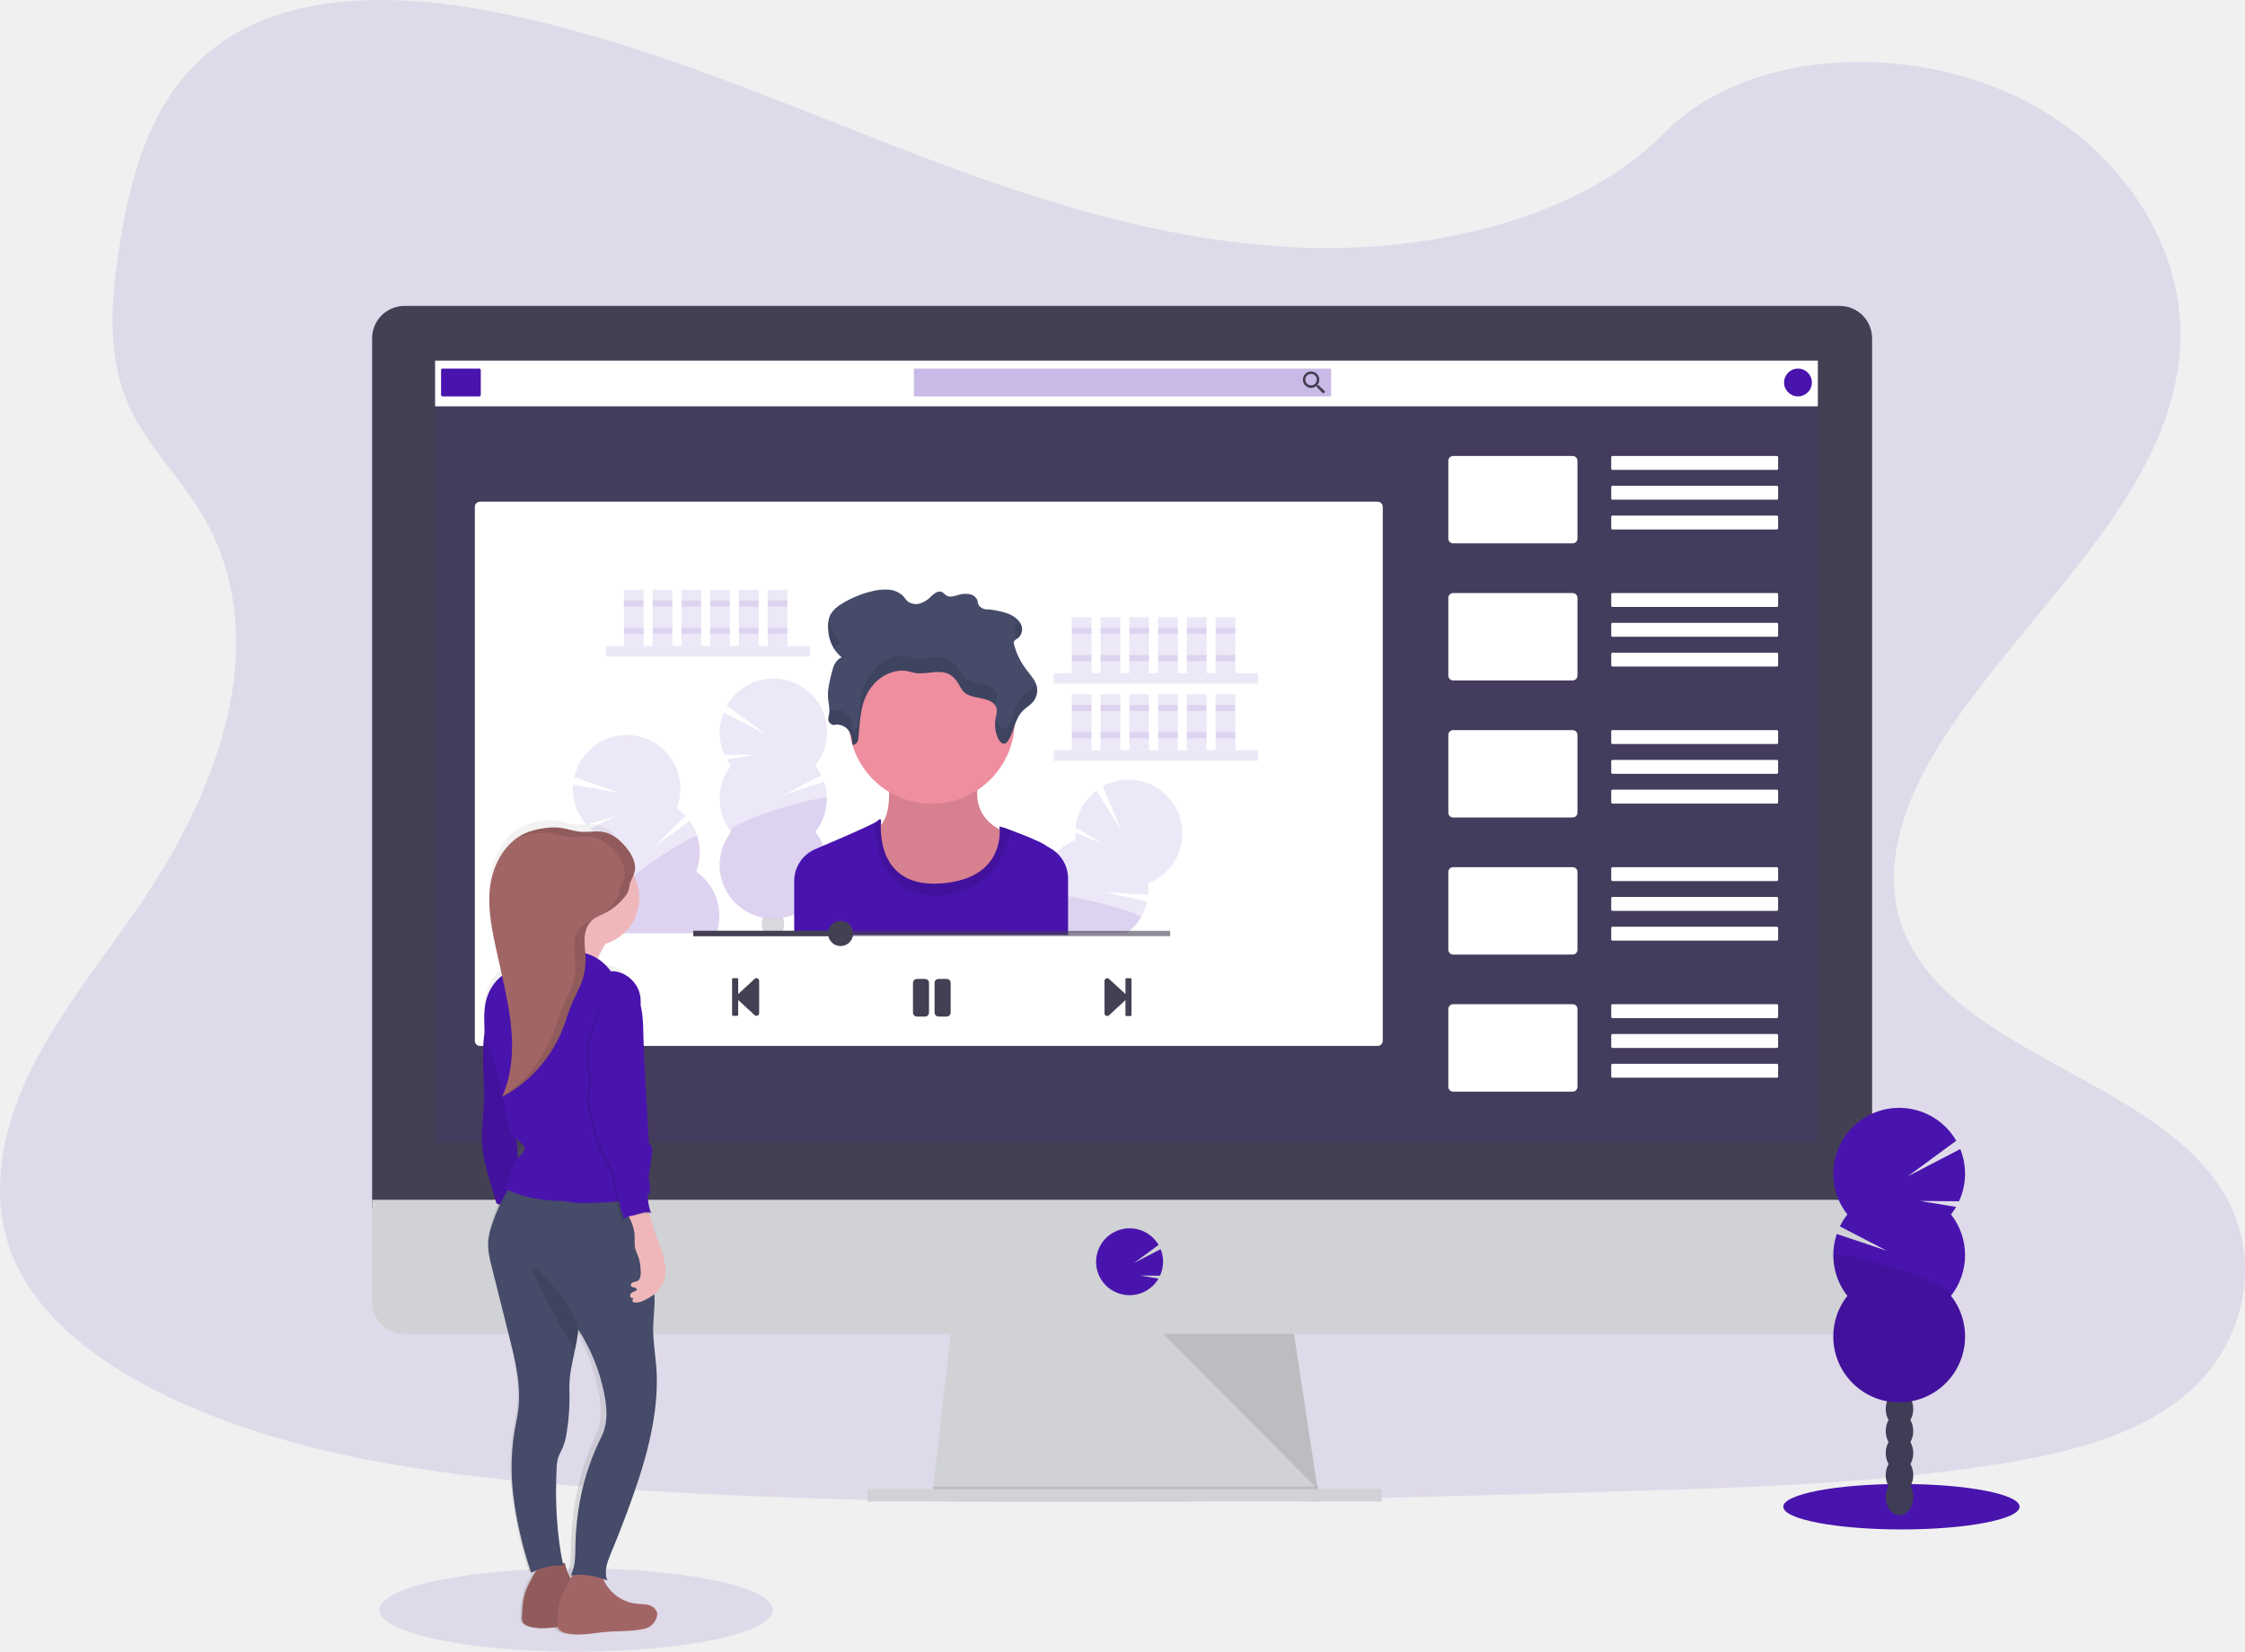
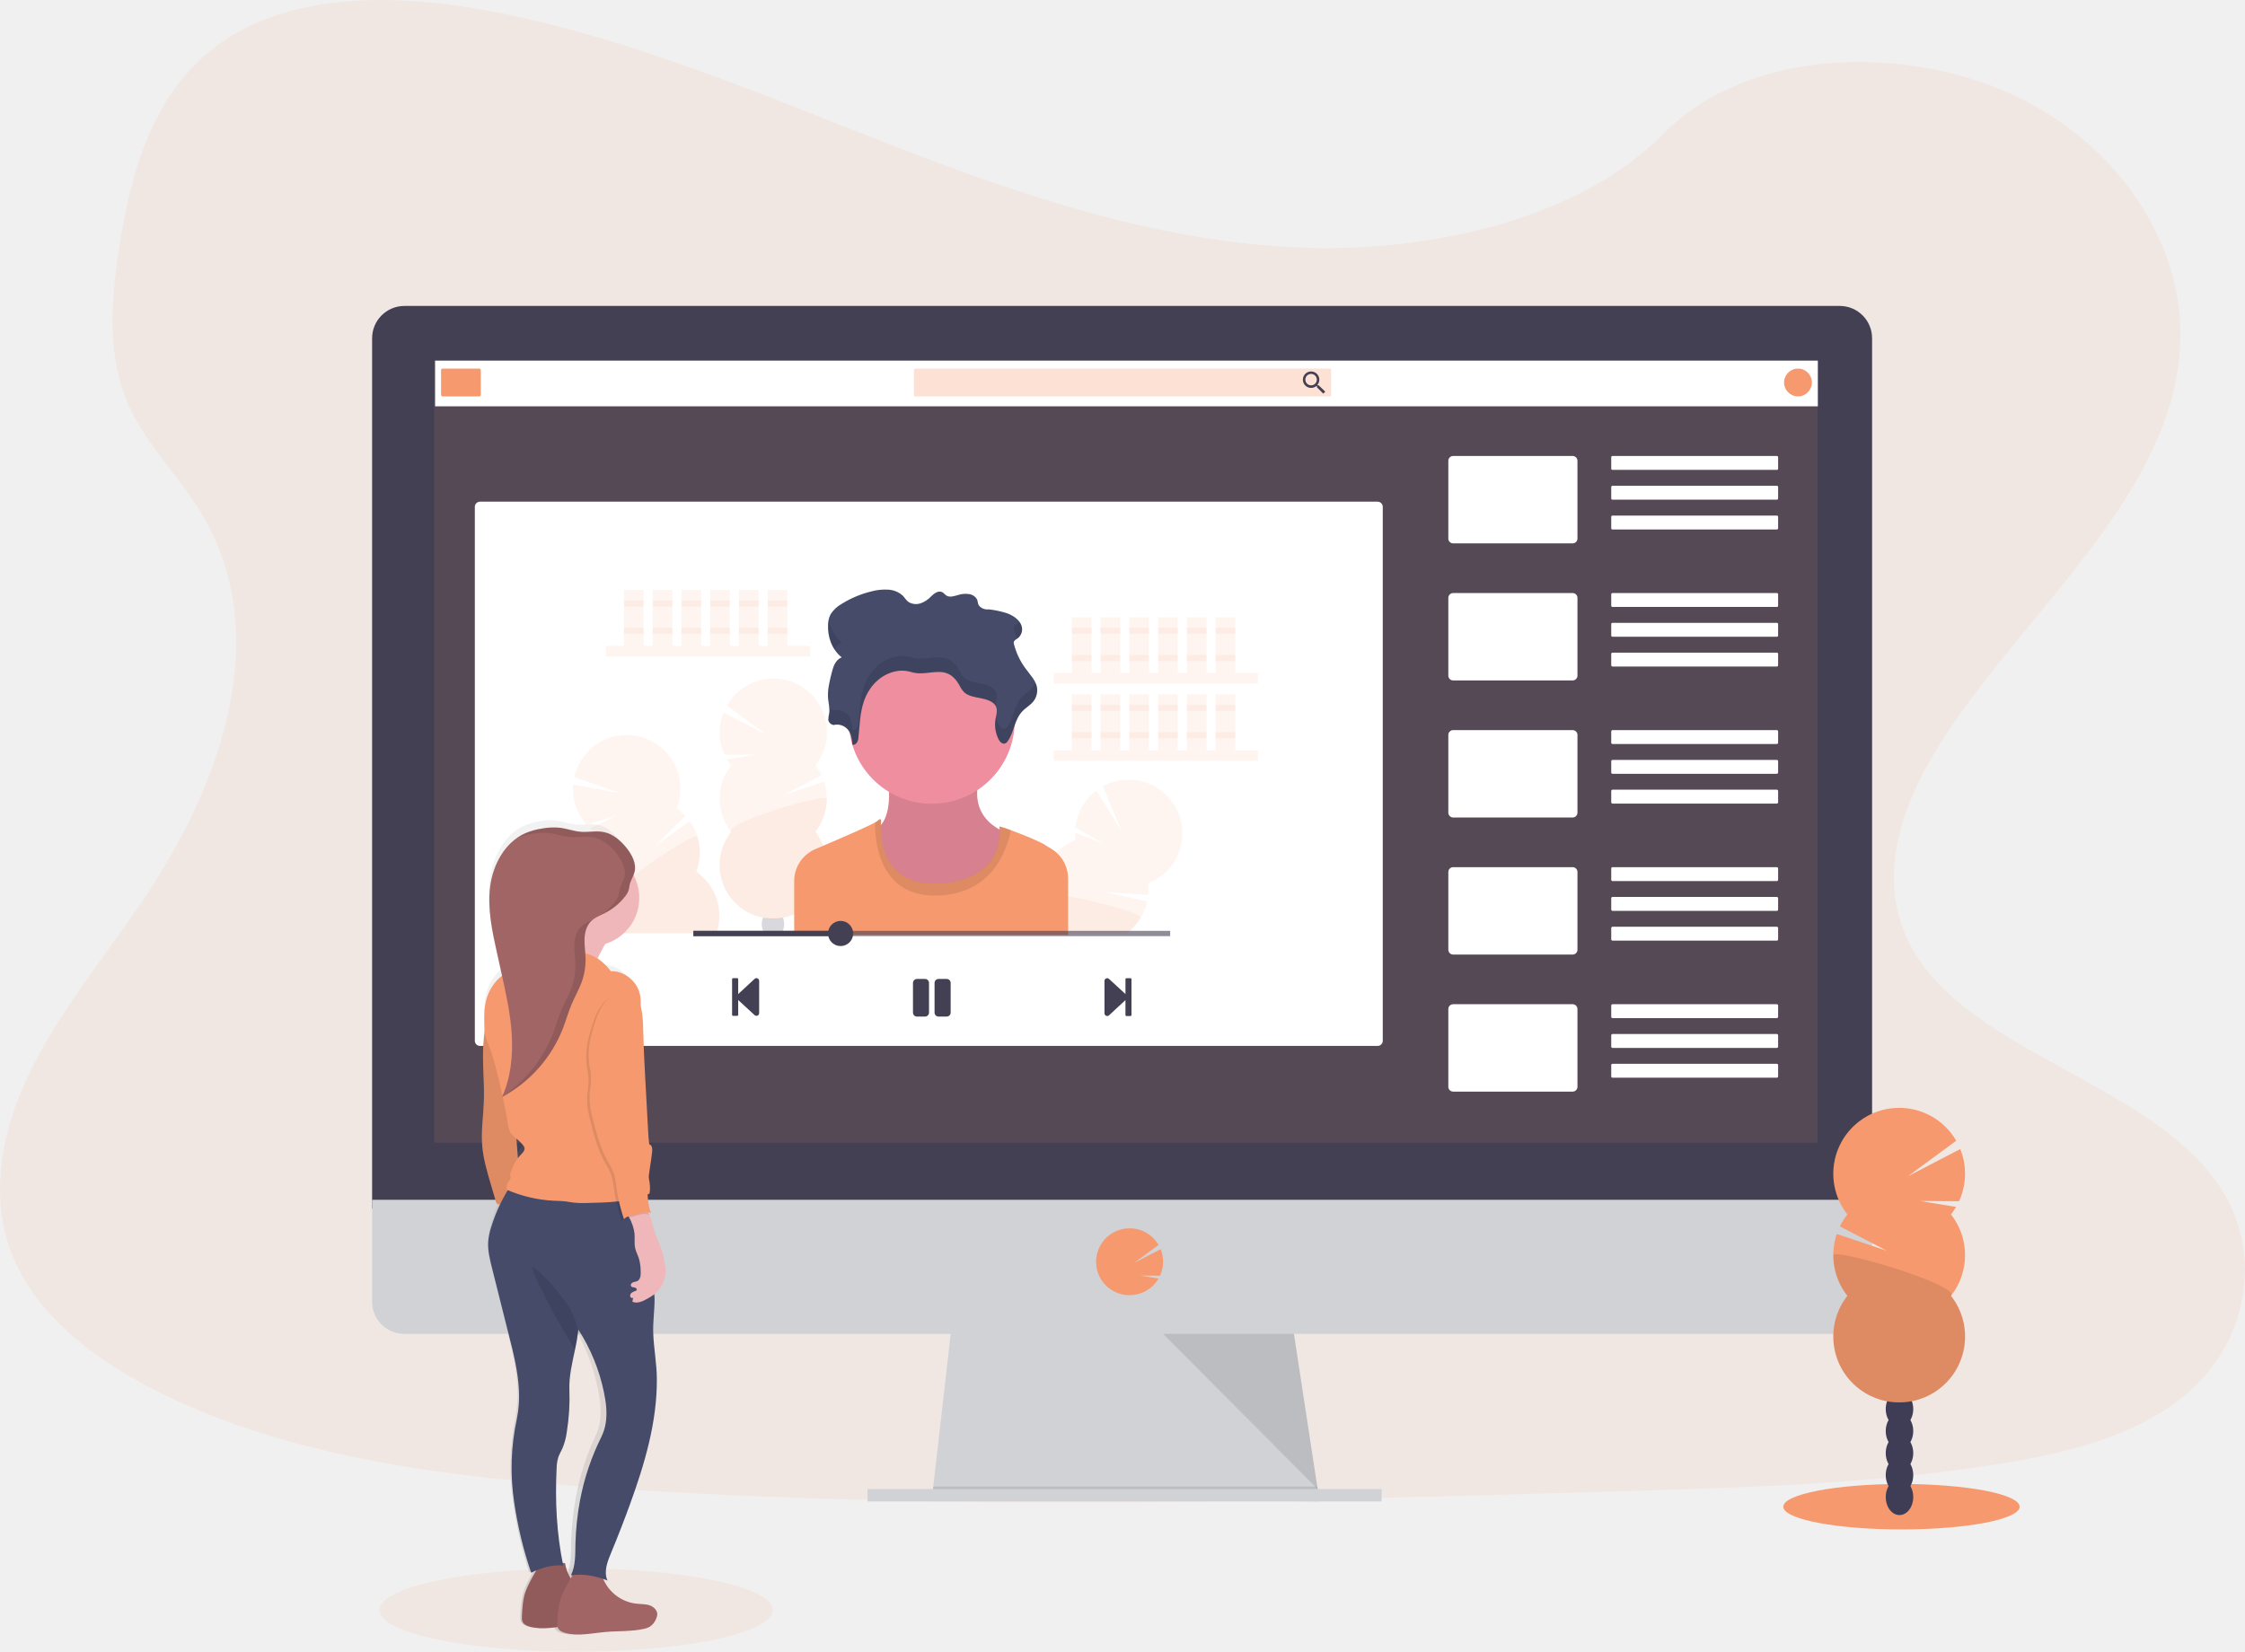
<svg xmlns="http://www.w3.org/2000/svg" data-name="Layer 1" width="1130" height="831.56" viewBox="0 0 1130 831.56">
  <defs>
    <linearGradient id="a" x1="321.68" y1="857.11" x2="321.68" y2="447.21" gradientUnits="userSpaceOnUse">
      <stop offset="0" stop-color="gray" stop-opacity=".25" />
      <stop offset=".54" stop-color="gray" stop-opacity=".12" />
      <stop offset="1" stop-color="gray" stop-opacity=".1" />
    </linearGradient>
  </defs>
-   <path d="M656.54 124.69C584.1 122.18 515.1 98.78 449.22 73.2S318.07 19.27 247.37 5.71c-45.48-8.72-97.49-9.93-134.13 14.43-35.27 23.46-46.66 64-52.78 101.55-4.61 28.28-7.32 58 5.3 84.51 8.77 18.37 24.34 33.82 35.11 51.42 37.45 61.26 11 136.79-29.62 196.59-19 28.06-41.13 54.82-55.82 84.69s-21.49 64.08-8.64 94.54c12.75 30.2 43.11 52.88 76 68.83 66.81 32.4 145.54 41.68 222.31 46.93 169.95 11.58 340.8 6.58 511.19 1.58 63.06-1.87 126.39-3.76 188.43-13.51 34.44-5.41 70-14 95-34.75 31.75-26.34 39.62-70.94 18.34-104-35.68-55.39-134.35-69.15-159.29-128.6-13.73-32.72.37-69.17 20.32-99.52 42.8-65.11 114.54-122.22 118.32-196.64 2.6-51.11-31.89-102.3-85.21-126.48-55.9-25.35-133.4-22.16-174.64 19.8-42.44 43.21-117.06 59.83-181.02 57.61z" fill="#4914ae" opacity=".1" />
+   <path d="M656.54 124.69C584.1 122.18 515.1 98.78 449.22 73.2S318.07 19.27 247.37 5.71c-45.48-8.72-97.49-9.93-134.13 14.43-35.27 23.46-46.66 64-52.78 101.55-4.61 28.28-7.32 58 5.3 84.51 8.77 18.37 24.34 33.82 35.11 51.42 37.45 61.26 11 136.79-29.62 196.59-19 28.06-41.13 54.82-55.82 84.69s-21.49 64.08-8.64 94.54c12.75 30.2 43.11 52.88 76 68.83 66.81 32.4 145.54 41.68 222.31 46.93 169.95 11.58 340.8 6.58 511.19 1.58 63.06-1.87 126.39-3.76 188.43-13.51 34.44-5.41 70-14 95-34.75 31.75-26.34 39.62-70.94 18.34-104-35.68-55.39-134.35-69.15-159.29-128.6-13.73-32.72.37-69.17 20.32-99.52 42.8-65.11 114.54-122.22 118.32-196.64 2.6-51.11-31.89-102.3-85.21-126.48-55.9-25.35-133.4-22.16-174.64 19.8-42.44 43.21-117.06 59.83-181.02 57.61z" fill="#f6996e" opacity=".1" />
  <path fill="#d0d2d5" d="M664.18 755.89l-195-2.5.57-5 9.43-82.5h171.25l12.6 82.5.96 6.25.19 1.25z" />
  <path opacity=".1" d="M663.99 754.64h-97.31l-97.5-1.25.57-5h193.28l.96 6.25z" />
  <path fill="#d0d2d5" d="M436.68 749.64h258.75v6.25H436.68z" />
  <path d="M942.3 170.37a16.27 16.27 0 00-16.19-16.35H203.5a16.27 16.27 0 00-16.2 16.35v438h755z" fill="#444053" />
  <path d="M187.3 604.02v51.3a16.2 16.2 0 0016.2 16.2h722.61a16.2 16.2 0 0016.19-16.2v-51.3z" fill="#d0d2d5" />
-   <path fill="#4914ae" opacity=".1" d="M218.55 181.52H914.8v393.75H218.55z" />
-   <path d="M568.55 652.05a16.89 16.89 0 0013.28-6.44 17.21 17.21 0 001.31-1.93l-9.26-1.52 10 .08a16.85 16.85 0 00.32-13.38l-13.43 7 12.39-9.1a16.87 16.87 0 10-27.87 18.88 16.87 16.87 0 0013.26 6.41z" fill="#4914ae" />
+   <path fill="#f6996e" opacity=".1" d="M218.55 181.52H914.8v393.75H218.55z" />
+   <path d="M568.55 652.05a16.89 16.89 0 0013.28-6.44 17.21 17.21 0 001.31-1.93l-9.26-1.52 10 .08a16.85 16.85 0 00.32-13.38l-13.43 7 12.39-9.1a16.87 16.87 0 10-27.87 18.88 16.87 16.87 0 0013.26 6.41z" fill="#f6996e" />
  <path opacity=".1" d="M585.43 671.52l77.79 78.12-11.93-78.12h-65.86z" />
  <rect x="239" y="252.56" width="457" height="274" rx="2.6" fill="#fff" />
  <path fill="#fff" d="M219 181.56h696v23H219z" />
-   <rect x="222" y="185.56" width="20" height="14" rx=".78" fill="#4914ae" />
-   <rect x="460" y="185.56" width="210" height="14" rx=".58" fill="#4914ae" opacity=".3" />
+   <rect x="222" y="185.56" width="20" height="14" rx=".78" fill="#f6996e" />
+   <rect x="460" y="185.56" width="210" height="14" rx=".58" fill="#f6996e" opacity=".3" />
  <path d="M663.77 194h-.51l-.19-.16a4.25 4.25 0 001-2.72 4.14 4.14 0 10-4.13 4.17 4.27 4.27 0 002.72-1l.19.16v.52l3.2 3.2 1-1zm-3.84 0a2.89 2.89 0 112.88-2.88 2.86 2.86 0 01-2.88 2.88z" fill="#444053" />
-   <circle cx="905" cy="192.56" r="7" fill="#4914ae" />
+   <circle cx="905" cy="192.56" r="7" fill="#f6996e" />
  <rect x="729" y="229.56" width="65" height="44" rx="2.43" fill="#fff" />
  <rect x="811" y="229.56" width="84" height="7" rx=".61" fill="#fff" />
  <rect x="811" y="244.56" width="84" height="7" rx=".61" fill="#fff" />
  <rect x="811" y="259.56" width="84" height="7" rx=".61" fill="#fff" />
  <rect x="729" y="298.56" width="65" height="44" rx="2.43" fill="#fff" />
  <rect x="811" y="298.56" width="84" height="7" rx=".61" fill="#fff" />
  <rect x="811" y="313.56" width="84" height="7" rx=".61" fill="#fff" />
  <rect x="811" y="328.56" width="84" height="7" rx=".66" fill="#fff" />
  <rect x="729" y="367.56" width="65" height="44" rx="2.43" fill="#fff" />
  <rect x="811" y="367.56" width="84" height="7" rx=".66" fill="#fff" />
  <rect x="811" y="382.56" width="84" height="7" rx=".66" fill="#fff" />
  <rect x="811" y="397.56" width="84" height="7" rx=".66" fill="#fff" />
  <rect x="729" y="436.56" width="65" height="44" rx="2.43" fill="#fff" />
  <rect x="811" y="436.56" width="84" height="7" rx=".66" fill="#fff" />
  <rect x="811" y="451.56" width="84" height="7" rx=".66" fill="#fff" />
  <rect x="811" y="466.56" width="84" height="7" rx=".66" fill="#fff" />
  <rect x="729" y="505.56" width="65" height="44" rx="2.43" fill="#fff" />
  <rect x="811" y="505.56" width="84" height="7" rx=".66" fill="#fff" />
  <rect x="811" y="520.56" width="84" height="7" rx=".66" fill="#fff" />
  <rect x="811" y="535.56" width="84" height="7" rx=".66" fill="#fff" />
-   <path fill="#4914ae" opacity=".1" d="M304.92 325.17h102.83v5.33H304.92zm9.14-28.18h9.9v28.18h-9.9zm14.47 0h9.9v28.18h-9.9zm14.47 0h9.9v28.18H343zm14.47 0h9.9v28.18h-9.9zm14.47 0h9.9v28.18h-9.9zm14.48 0h9.9v28.18h-9.9z" />
-   <path fill="#4914ae" opacity=".1" d="M314.06 302.32h9.9v3.05h-9.9zm14.47 0h9.9v3.05h-9.9zm14.47 0h9.9v3.05H343zm14.47 0h9.9v3.05h-9.9zm14.47 0h9.9v3.05h-9.9zm14.48 0h9.9v3.05h-9.9zm-72.36 13.71h9.9v3.05h-9.9zm14.47 0h9.9v3.05h-9.9zm14.47 0h9.9v3.05H343zm14.47 0h9.9v3.05h-9.9zm14.47 0h9.9v3.05h-9.9zm14.48 0h9.9v3.05h-9.9zm143.95 22.85H633.2v5.33H530.37zm9.14-28.18h9.9v28.18h-9.9zm14.47 0h9.9v28.18h-9.9zm14.47 0h9.9v28.18h-9.9zm14.48 0h9.9v28.18h-9.9zm14.47 0h9.9v28.18h-9.9zm14.47 0h9.9v28.18h-9.9z" />
-   <path fill="#4914ae" opacity=".1" d="M539.51 316.03h9.9v3.05h-9.9zm14.47 0h9.9v3.05h-9.9zm14.47 0h9.9v3.05h-9.9zm14.48 0h9.9v3.05h-9.9zm14.47 0h9.9v3.05h-9.9zm14.47 0h9.9v3.05h-9.9zm-72.36 13.71h9.9v3.05h-9.9zm14.47 0h9.9v3.05h-9.9zm14.47 0h9.9v3.05h-9.9zm14.48 0h9.9v3.05h-9.9zm14.47 0h9.9v3.05h-9.9zm14.47 0h9.9v3.05h-9.9zm-81.5 47.98H633.2v5.33H530.37zm9.14-28.18h9.9v28.18h-9.9zm14.47 0h9.9v28.18h-9.9zm14.47 0h9.9v28.18h-9.9zm14.48 0h9.9v28.18h-9.9zm14.47 0h9.9v28.18h-9.9zm14.47 0h9.9v28.18h-9.9z" />
-   <path fill="#4914ae" opacity=".1" d="M539.51 354.87h9.9v3.05h-9.9zm14.47 0h9.9v3.05h-9.9zm14.47 0h9.9v3.05h-9.9zm14.48 0h9.9v3.05h-9.9zm14.47 0h9.9v3.05h-9.9zm14.47 0h9.9v3.05h-9.9zm-72.36 13.71h9.9v3.05h-9.9zm14.47 0h9.9v3.05h-9.9zm14.47 0h9.9v3.05h-9.9zm14.48 0h9.9v3.05h-9.9zm14.47 0h9.9v3.05h-9.9zm14.47 0h9.9v3.05h-9.9zM368 385.44a28.45 28.45 0 01-2.1-3.09l14.81-2.43-16 .12a27.06 27.06 0 01-.52-21.38l21.45 11.12-19.81-14.56a27 27 0 1144.57 30.2 26.24 26.24 0 013.08 4.92l-19.22 10 20.49-6.87a27 27 0 01-4.35 25.31 27 27 0 11-42.4 0 27 27 0 010-33.37z" />
-   <path d="M416.18 402.12a26.89 26.89 0 01-5.78 16.66 27 27 0 11-42.4 0c-3.63-4.57 48.18-19.69 48.18-16.66z" fill="#4914ae" opacity=".1" />
+   <path fill="#f6996e" opacity=".1" d="M304.92 325.17h102.83v5.33H304.92zm9.14-28.18h9.9v28.18h-9.9zm14.47 0h9.9v28.18h-9.9zm14.47 0h9.9v28.18H343zm14.47 0h9.9v28.18h-9.9zm14.47 0h9.9v28.18h-9.9zm14.48 0h9.9v28.18h-9.9z" />
+   <path fill="#f6996e" opacity=".1" d="M314.06 302.32h9.9v3.05h-9.9zm14.47 0h9.9v3.05h-9.9zm14.47 0h9.9v3.05H343zm14.47 0h9.9v3.05h-9.9zm14.47 0h9.9v3.05h-9.9zm14.48 0h9.9v3.05h-9.9zm-72.36 13.71h9.9v3.05h-9.9zm14.47 0h9.9v3.05h-9.9zm14.47 0h9.9v3.05H343zm14.47 0h9.9v3.05h-9.9zm14.47 0h9.9v3.05h-9.9zm14.48 0h9.9v3.05h-9.9zm143.95 22.85H633.2v5.33H530.37zm9.14-28.18h9.9v28.18h-9.9zm14.47 0h9.9v28.18h-9.9zm14.47 0h9.9v28.18h-9.9zm14.48 0h9.9v28.18h-9.9zm14.47 0h9.9v28.18h-9.9zm14.47 0h9.9v28.18h-9.9z" />
+   <path fill="#f6996e" opacity=".1" d="M539.51 316.03h9.9v3.05h-9.9zm14.47 0h9.9v3.05h-9.9zm14.47 0h9.9v3.05h-9.9zm14.48 0h9.9v3.05h-9.9zm14.47 0h9.9v3.05h-9.9zm14.47 0h9.9v3.05h-9.9zm-72.36 13.71h9.9v3.05h-9.9zm14.47 0h9.9v3.05h-9.9zm14.47 0h9.9v3.05h-9.9zm14.48 0h9.9v3.05h-9.9zm14.47 0h9.9v3.05h-9.9zm14.47 0h9.9v3.05h-9.9zm-81.5 47.98H633.2v5.33H530.37zm9.14-28.18h9.9v28.18h-9.9zm14.47 0h9.9v28.18h-9.9zm14.47 0h9.9v28.18h-9.9zm14.48 0h9.9v28.18h-9.9zm14.47 0h9.9v28.18h-9.9zm14.47 0h9.9v28.18h-9.9z" />
+   <path fill="#f6996e" opacity=".1" d="M539.51 354.87h9.9v3.05h-9.9zm14.47 0h9.9v3.05h-9.9zm14.47 0h9.9v3.05h-9.9zm14.48 0h9.9v3.05h-9.9zm14.47 0h9.9v3.05h-9.9zm14.47 0h9.9v3.05h-9.9zm-72.36 13.71h9.9v3.05h-9.9zm14.47 0h9.9v3.05h-9.9zm14.47 0h9.9v3.05h-9.9zm14.48 0h9.9v3.05h-9.9zm14.47 0h9.9v3.05h-9.9zm14.47 0h9.9v3.05h-9.9zM368 385.44a28.45 28.45 0 01-2.1-3.09l14.81-2.43-16 .12a27.06 27.06 0 01-.52-21.38l21.45 11.12-19.81-14.56a27 27 0 1144.57 30.2 26.24 26.24 0 013.08 4.92l-19.22 10 20.49-6.87a27 27 0 01-4.35 25.31 27 27 0 11-42.4 0 27 27 0 010-33.37z" />
+   <path d="M416.18 402.12a26.89 26.89 0 01-5.78 16.66 27 27 0 11-42.4 0c-3.63-4.57 48.18-19.69 48.18-16.66z" fill="#f6996e" opacity=".1" />
  <path d="M393.52 469.66a2.53 2.53 0 01.13.22h-9.16c.05-.07.08-.15.13-.22a8.87 8.87 0 01-1.18-4.51 9.26 9.26 0 01.55-3.18c.51.08 1.14.17 1.87.25a32.1 32.1 0 006.39 0q.92-.09 1.89-.24a.09.09 0 000 .05 9 9 0 01.54 3.13 8.87 8.87 0 01-1.16 4.5z" fill="#3f3d56" opacity=".2" />
-   <path d="M360.6 469.88h-51c-.11-.29-.21-.6-.3-.9a26.85 26.85 0 01.59-17.64 27 27 0 01-9.85-31.89 25.83 25.83 0 01-2.91-2.33l13.42-6.69-15.26 4.84a27 27 0 01-6.8-20.27l23.81 4.3-23.22-8.07a27 27 0 1151.49 15.7 27.35 27.35 0 014.43 3.85l-15.42 15.21 17.55-12.62a27 27 0 013.32 25.5 27 27 0 0110.15 31.01z" fill="#4914ae" opacity=".1" />
-   <path d="M360.6 469.88h-51c-.11-.29-.21-.6-.3-.9a26.85 26.85 0 01.59-17.64c-4.8-3.32 40.23-33.07 41.12-30.17a26.88 26.88 0 01-.59 17.65 27 27 0 0110.18 31.06zm230.75-36.54a26.9 26.9 0 01-13.51 11.36 27.4 27.4 0 01.11 5.8l-21.61-1.3 21.11 4.58a27 27 0 01-3.22 8.16 26.57 26.57 0 01-7.2 7.9h-29.42v.77h-30c.06-.26.12-.51.19-.77a27 27 0 0116.45-18.31 27 27 0 0117.13-28.64 27.36 27.36 0 01-.22-3.73l13.95 5.51-13.8-8.11a27 27 0 0110.59-18.58l12.71 20.58-9.53-22.66a27 27 0 0136.27 37.44z" fill="#4914ae" opacity=".1" />
-   <path d="M574.23 461.98a26.57 26.57 0 01-7.2 7.9h-29.42v.77h-30c.06-.26.12-.51.19-.77a27 27 0 0116.45-18.31c-.25-2 5.56-1.7 13.31-.4 15.19 2.55 37.7 9.09 36.67 10.81z" fill="#4914ae" opacity=".1" />
+   <path d="M360.6 469.88h-51c-.11-.29-.21-.6-.3-.9a26.85 26.85 0 01.59-17.64 27 27 0 01-9.85-31.89 25.83 25.83 0 01-2.91-2.33l13.42-6.69-15.26 4.84a27 27 0 01-6.8-20.27l23.81 4.3-23.22-8.07a27 27 0 1151.49 15.7 27.35 27.35 0 014.43 3.85l-15.42 15.21 17.55-12.62a27 27 0 013.32 25.5 27 27 0 0110.15 31.01z" fill="#f6996e" opacity=".1" />
+   <path d="M360.6 469.88h-51c-.11-.29-.21-.6-.3-.9a26.85 26.85 0 01.59-17.64c-4.8-3.32 40.23-33.07 41.12-30.17a26.88 26.88 0 01-.59 17.65 27 27 0 0110.18 31.06zm230.75-36.54a26.9 26.9 0 01-13.51 11.36 27.4 27.4 0 01.11 5.8l-21.61-1.3 21.11 4.58a27 27 0 01-3.22 8.16 26.57 26.57 0 01-7.2 7.9h-29.42v.77h-30c.06-.26.12-.51.19-.77a27 27 0 0116.45-18.31 27 27 0 0117.13-28.64 27.36 27.36 0 01-.22-3.73l13.95 5.51-13.8-8.11a27 27 0 0110.59-18.58l12.71 20.58-9.53-22.66a27 27 0 0136.27 37.44z" fill="#f6996e" opacity=".1" />
+   <path d="M574.23 461.98a26.57 26.57 0 01-7.2 7.9h-29.42v.77h-30c.06-.26.12-.51.19-.77a27 27 0 0116.45-18.31c-.25-2 5.56-1.7 13.31-.4 15.19 2.55 37.7 9.09 36.67 10.81z" fill="#f6996e" opacity=".1" />
  <path d="M446.71 389.97s3.7 20-4.56 26.53 7 45.67 32.18 41.1 35.44-37.4 35.44-37.4-25.22-5.22-15.87-31.75z" fill="#ee8e9e" />
  <path d="M446.71 389.97s3.7 20-4.56 26.53 7 45.67 32.18 41.1 35.44-37.4 35.44-37.4-25.22-5.22-15.87-31.75z" opacity=".1" />
  <circle cx="469" cy="362.9" r="41.75" fill="#ee8e9e" />
-   <path d="M537.61 442.27v28.38H399.75v-27.09a17.48 17.48 0 0110.67-16.1l3.95-1.68c10-4.26 22.15-9.55 26.12-11.75a6.53 6.53 0 001.22-.79c2.17-2.17 1.74.65 1.74.65s-.06.54-.1 1.47c-.24 6.39.68 31.5 30.11 29.41 28.71-2 30-21.42 29.71-27.13a15.45 15.45 0 00-.13-1.58 37.09 37.09 0 015.81 1.9c6 2.22 14.86 5.78 17.23 7.46.74.52 1.64 1.06 2.62 1.61a17.23 17.23 0 013.1 2.21 17.51 17.51 0 015.81 13.03z" fill="#4914ae" />
+   <path d="M537.61 442.27v28.38H399.75v-27.09a17.48 17.48 0 0110.67-16.1l3.95-1.68c10-4.26 22.15-9.55 26.12-11.75a6.53 6.53 0 001.22-.79c2.17-2.17 1.74.65 1.74.65s-.06.54-.1 1.47c-.24 6.39.68 31.5 30.11 29.41 28.71-2 30-21.42 29.71-27.13a15.45 15.45 0 00-.13-1.58 37.09 37.09 0 015.81 1.9c6 2.22 14.86 5.78 17.23 7.46.74.52 1.64 1.06 2.62 1.61a17.23 17.23 0 013.1 2.21 17.51 17.51 0 015.81 13.03z" fill="#f6996e" />
  <path d="M508.85 417.96c-2.43 11.26-10.06 32.35-37.56 32.9-29.3.58-31-28.56-30.81-36.83a5.91 5.91 0 001.23-.79c2.18-2.17 1.74.65 1.74.65s-3.69 33.27 30 30.88 29.55-28.7 29.55-28.7c0-.16 2.51.71 5.85 1.89z" opacity=".1" />
  <path d="M419.58 364.99a7.15 7.15 0 017.53 2.75c1.52 2.13 1.75 4.7 1.94 7.16 1.81.38 2.83-1.67 3-3.22.67-6.31.72-12.74 2.84-18.84s6.75-12 13.86-14.33a16.08 16.08 0 017.57-.72c1.51.25 2.93.78 4.43 1 5.2.86 10.85-1.6 15.72.11 3.06 1.08 5 3.57 6.43 6.06a13.08 13.08 0 002.5 3.63c2.07 1.86 5.31 2.34 8.28 2.92s6.21 1.59 7.48 3.88c1.14 2.07.3 4.46-.08 6.7a16.42 16.42 0 001.69 10.37c.55 1 1.67 2.21 3 1.88a2.63 2.63 0 001.42-1.15c3.41-4.78 3.32-11 7.6-15.31 1.43-1.44 3.28-2.56 4.67-4a9.08 9.08 0 002.42-8.24c-.77-3.3-3.41-6-5.54-8.9a35 35 0 01-5.93-12.31 2.23 2.23 0 010-1.61 4.29 4.29 0 011.52-1.24 5.74 5.74 0 001.94-7.33c-1.21-2.47-3.87-4.35-6.87-5.47a44.8 44.8 0 00-9.37-2c-2.1.3-4.56-.89-5.21-2.57-.29-.75-.29-1.56-.58-2.31a5.3 5.3 0 00-4-2.8 11.7 11.7 0 00-5.35.38c-2 .56-4.27 1.4-6 .42-.91-.51-1.41-1.44-2.39-1.86-2-.84-4.06.86-5.49 2.26a13.36 13.36 0 01-4.95 3.33 7.37 7.37 0 01-6.14-.41c-1.37-.87-2.06-2.27-3.15-3.38a11.86 11.86 0 00-7.45-3 26.23 26.23 0 00-8.41.92 50.78 50.78 0 00-14.77 6.2 15.87 15.87 0 00-5.67 5.27 12 12 0 00-1.27 5.43c-.22 5.91 1.74 12.13 6.85 16.27-3.12 1.3-4.17 4.49-4.9 7.32-1.17 4.52-2.34 9.11-1.9 13.71.22 2.38.87 4.76.52 7.13a15.36 15.36 0 00-.46 3.41 3.27 3.27 0 002.67 2.49z" fill="#454b69" />
  <path d="M521.23 343.78a9.76 9.76 0 01-1.8 2.66c-1.39 1.46-3.24 2.59-4.67 4-4.28 4.28-4.19 10.54-7.6 15.32a2.57 2.57 0 01-1.42 1.14c-1.3.34-2.42-.84-3-1.88a17.2 17.2 0 01-1.49-4l-.2 1a16.42 16.42 0 001.69 10.37c.55 1 1.67 2.21 3 1.88a2.63 2.63 0 001.42-1.15c3.41-4.78 3.32-11 7.6-15.31 1.43-1.44 3.28-2.56 4.67-4a9.08 9.08 0 002.42-8.24 10.74 10.74 0 00-.62-1.79zm-9.32-29.6a4.19 4.19 0 00-1.52 1.24 2.21 2.21 0 000 1.6 33.82 33.82 0 001.51 4.56 5.74 5.74 0 001.94-7.33 7 7 0 00-.7-1.17 5.76 5.76 0 01-1.23 1.1zm-88.2 9.27a18.54 18.54 0 01-6.55-11.59 15.62 15.62 0 00-.3 2.72 20.82 20.82 0 003.29 12.37 7 7 0 013.56-3.5zm77.37 31.27c.38-2.25 1.22-4.64.08-6.7-1.27-2.3-4.51-3.3-7.48-3.88s-6.21-1.07-8.28-2.92a13.08 13.08 0 01-2.5-3.63c-1.41-2.49-3.37-5-6.43-6.06-4.87-1.71-10.52.74-15.72-.11-1.5-.25-2.92-.77-4.43-1a16 16 0 00-7.57.72c-7.11 2.34-11.74 8.24-13.86 14.33s-2.17 12.52-2.84 18.84c-.17 1.54-1.19 3.6-3 3.22-.19-2.47-.42-5-1.94-7.17a7.15 7.15 0 00-7.53-2.74 3.66 3.66 0 01-2.11-1.35 11.59 11.59 0 010 2.76 15.36 15.36 0 00-.46 3.41 3.27 3.27 0 002.61 2.57 7.15 7.15 0 017.53 2.75c1.52 2.13 1.75 4.7 1.94 7.16 1.81.38 2.83-1.67 3-3.22.67-6.31.72-12.74 2.84-18.84s6.75-12 13.86-14.33a16.08 16.08 0 017.57-.72c1.51.25 2.93.78 4.43 1 5.2.86 10.85-1.6 15.72.11 3.06 1.08 5 3.57 6.43 6.06a13.08 13.08 0 002.5 3.63c2.07 1.86 5.31 2.34 8.28 2.92s6 1.52 7.33 3.64c-.05-.15 0-.3.03-.45zm-83.65-3.11a19 19 0 00-.33-5.57 24.82 24.82 0 00-.19 5.84c0 .5.11 1 .18 1.49.11-.59.26-1.17.34-1.76z" opacity=".1" />
  <path d="M368.49 511v-18.05a.51.51 0 01.51-.51h2.05a.51.51 0 01.51.51v7.51l8.32-7.71a1.36 1.36 0 012.23 1v16.35a1.36 1.36 0 01-2.23 1l-8.32-7.66v7.47a.51.51 0 01-.51.51H369a.51.51 0 01-.51-.42zm201.03-18.05V511a.51.51 0 01-.52.51h-2a.51.51 0 01-.51-.51v-7.51l-8.32 7.7a1.37 1.37 0 01-2.24-1v-16.41a1.37 1.37 0 012.24-1l8.32 7.66v-7.46a.51.51 0 01.51-.51h2a.51.51 0 01.52.48zm-103.91 18.83h-4.07a2 2 0 01-2-2v-14.94a2 2 0 012-2h4.07a2 2 0 012 2v14.94a2 2 0 01-2 2zm12.9-2v-14.94a2 2 0 00-2-2h-4.11a2 2 0 00-2 2v14.94a2 2 0 002 2h4.07a2 2 0 002.04-2z" fill="#444053" />
  <path fill="#444053" opacity=".6" d="M349 468.62h240v2.67H349z" />
  <circle cx="423.11" cy="469.95" r="6.33" fill="#444053" />
  <path fill="#444053" d="M349 468.62h74.11v2.67H349z" />
-   <ellipse cx="957.08" cy="758.54" rx="59.47" ry="11.44" fill="#4914ae" />
+   <ellipse cx="957.08" cy="758.54" rx="59.47" ry="11.44" fill="#f6996e" />
  <ellipse cx="956.09" cy="753.68" rx="6.92" ry="9.06" fill="#3f3d56" />
  <ellipse cx="956.09" cy="742.6" rx="6.92" ry="9.06" fill="#3f3d56" />
  <ellipse cx="956.09" cy="731.53" rx="6.92" ry="9.06" fill="#3f3d56" />
  <ellipse cx="956.09" cy="720.45" rx="6.92" ry="9.06" fill="#3f3d56" />
  <ellipse cx="956.09" cy="709.37" rx="6.92" ry="9.06" fill="#3f3d56" />
  <ellipse cx="956.09" cy="698.29" rx="6.92" ry="9.06" fill="#3f3d56" />
  <ellipse cx="956.09" cy="687.21" rx="6.92" ry="9.06" fill="#3f3d56" />
-   <path d="M982 611.41a34.28 34.28 0 002.58-3.8l-18.2-3 19.68.15a33.27 33.27 0 00.63-26.28l-26.38 13.7 24.34-17.89a33.17 33.17 0 10-54.78 37.12 33.85 33.85 0 00-3.78 6l23.62 12.27-25.18-8.45a33.19 33.19 0 005.34 31.14 33.16 33.16 0 1052.14 0 33.18 33.18 0 000-41z" fill="#4914ae" />
+   <path d="M982 611.41a34.28 34.28 0 002.58-3.8l-18.2-3 19.68.15a33.27 33.27 0 00.63-26.28l-26.38 13.7 24.34-17.89a33.17 33.17 0 10-54.78 37.12 33.85 33.85 0 00-3.78 6l23.62 12.27-25.18-8.45a33.19 33.19 0 005.34 31.14 33.16 33.16 0 1052.14 0 33.18 33.18 0 000-41z" fill="#f6996e" />
  <path d="M922.78 631.91a33 33 0 007.09 20.5 33.16 33.16 0 1052.14 0c4.44-5.63-59.23-24.22-59.23-20.5z" opacity=".1" />
-   <ellipse cx="290" cy="810.56" rx="99" ry="21" fill="#4914ae" opacity=".1" />
+   <ellipse cx="290" cy="810.56" rx="99" ry="21" fill="#f6996e" opacity=".1" />
  <path d="M358.15 842.34c-2-.73-4.14-.61-6.23-.84a19.28 19.28 0 01-11.46-5.56 21 21 0 01-4.58-7c.66.24 1.32.49 2 .76-2-4.67.1-9.91 1.94-14.63q4.68-12 8.85-24.13c7-20.49 13-41.8 12.87-63.6 0-7.88-1.45-15.33-1.73-23.2-.21-5.84.69-11.67.65-17.52 0-.82 0-1.63-.06-2.45a15.53 15.53 0 005.27-12.66 30.48 30.48 0 00-.53-3.68 59.68 59.68 0 00-1.4-6.26c-.66-2.17-1.56-4.25-2.33-6.37-1.49-4.11-2.5-8.39-3.77-12.57a4.33 4.33 0 011.36.37 2.93 2.93 0 01-.64-1.31 32.41 32.41 0 01-1.2-8.17l.85-.38a21.27 21.27 0 00-.41-8.09c.48-4.29 1.23-8.61 1.69-12.88.17-1.6.1-3.61-1.37-4-.3-2.29-.42-4.61-.54-6.92q-.63-12.09-1.25-24.17c-.42-8.09-.84-16.17-1-24.27-.11-5.14-.17-10.46-1.39-15.38a18.6 18.6 0 00-.71-7c-1.86-5.89-7.64-10.56-13.5-10.23a26.86 26.86 0 00-6.39-6.46c1.17-2.62 2.57-5.32 3.72-7.44 9.38-3.05 16.24-12.3 16.24-23.3a25.43 25.43 0 00-2.75-11.59 12.52 12.52 0 00.44-1.35 11.09 11.09 0 00-.45-6.49 19 19 0 00-1-2.32c-.26-.5-.54-1-.83-1.48L348 459c-.31-.47-.63-.92-1-1.36a33.1 33.1 0 00-2.28-2.74 22.56 22.56 0 00-3.28-2.92 14.46 14.46 0 00-5.4-2.49 16.46 16.46 0 00-3.43-.31c-.69 0-1.39 0-2.08.06-1.4.08-2.79.18-4.18.17-.46 0-.93 0-1.39-.07a50.63 50.63 0 01-7.24-1.51l-1.2-.25c-.41-.08-.81-.15-1.22-.2a22.89 22.89 0 00-3.31-.2h-1.11a30.68 30.68 0 00-3.31.34l-1.1.17a31.6 31.6 0 00-8.05 2.39c-.33.15-.67.32-1 .5l-.2.11c-.27.14-.54.29-.8.45l-.15.09-.85.54-.07.05c-7.94 5.34-12.63 15.46-13.82 25.5-1.33 11.27 1 22.63 3.33 33.72l2.1 10c.09.45.19.89.28 1.34a22 22 0 00-6.59 9.14c-2 5-2.05 10.41-1.89 15.83 0 1.1.06 2.2.17 3.3-.25 2.08-.47 4.17-.61 6.27-.63 9.7.55 19.45.24 29.17-.24 7.49-1.37 15-.82 22.44.48 6.6 2.25 13 4 19.37l2.52 9.08a2.41 2.41 0 00.63 1.25 1.9 1.9 0 001.41.29 85.12 85.12 0 00-4.1 11.48 35.5 35.5 0 00-1.48 7.38c-.33 4.58.73 9.13 1.79 13.58q2.4 10 4.78 20.08 1.68 7.05 3.35 14.09c2.2 9.26 4.41 18.58 4.82 28.11a61.05 61.05 0 01-1 14.29 124.52 124.52 0 00-1.24 42.83 210 210 0 008.09 35.41c.81-.43 1.63-.83 2.47-1.2l-.35.65q-1.73 3-3.2 6.15a35 35 0 00-1.71 4.21c-1.28 4-1.48 8.26-1.66 12.47a6.1 6.1 0 00.21 2.41c.55 1.51 2.13 2.28 3.6 2.7 4.32 1.23 8.81.79 13.3.21a1.61 1.61 0 00.09.29c.55 1.51 2.12 2.28 3.6 2.7 6.18 1.76 12.7.1 19.07-.5s12.63-.16 18.76-1.63a8.93 8.93 0 002.6-1 8.51 8.51 0 003.28-4.55 5.83 5.83 0 00.38-1.49c.25-2.19-1.62-4.12-3.6-4.85zM337 749.73a25.2 25.2 0 01-2 6.78 129.4 129.4 0 00-10.26 32.17 149.15 149.15 0 00-2.27 22.25c-.1 5.5.11 11.26-2.18 16.2l.83-.13c-.26.48-.51 1-.75 1.38l-.12.22a21.68 21.68 0 01-2.73-7.66c0-.09-.45-.16-1.14-.2a206.93 206.93 0 01-2.92-47.89 22.17 22.17 0 01.8-5.75c.51-1.61 1.37-3.08 2-4.64a34.09 34.09 0 002-8.14 115.64 115.64 0 001.26-21.52c-.24-6.79 1.33-13.54 2.67-20.3.64-3.21 1.23-6.43 1.55-9.65l.06-.65a96.87 96.87 0 0112.28 31.88 45.6 45.6 0 01.92 15.65zm-42.8-144.52l.32.28a22 22 0 012.66 2.79 3.69 3.69 0 01.84 1.54c.3 1.46-.91 2.7-1.9 3.77a17 17 0 00-1.21 1.46q-.32-4.92-.68-9.84z" transform="translate(-35 -34.22)" fill="url(#a)" />
-   <path d="M245.36 508.31l-1.1 8.49c-.37 2.88-.74 5.75-.94 8.64-.67 9.62.57 19.28.25 28.92-.26 7.42-1.44 14.83-.87 22.24.51 6.54 2.37 12.9 4.23 19.2l2.64 9a2.38 2.38 0 00.66 1.24 2.33 2.33 0 001.69.27l11.72-1.06c-.75-3.44-1.58-7-2-10.53-.32-2.76-.51-5.54-.71-8.32-.62-8.66-1.33-17.32-2-26l-1.25-15.2c-.53-6.6-1.08-13.23-2.74-19.64a39.09 39.09 0 00-9.58-17.25z" fill="#4914ae" />
+   <path d="M245.36 508.31l-1.1 8.49c-.37 2.88-.74 5.75-.94 8.64-.67 9.62.57 19.28.25 28.92-.26 7.42-1.44 14.83-.87 22.24.51 6.54 2.37 12.9 4.23 19.2l2.64 9a2.38 2.38 0 00.66 1.24 2.33 2.33 0 001.69.27l11.72-1.06c-.75-3.44-1.58-7-2-10.53-.32-2.76-.51-5.54-.71-8.32-.62-8.66-1.33-17.32-2-26l-1.25-15.2c-.53-6.6-1.08-13.23-2.74-19.64a39.09 39.09 0 00-9.58-17.25z" fill="#f6996e" />
  <path d="M245.36 508.31l-1.1 8.49c-.37 2.88-.74 5.75-.94 8.64-.67 9.62.57 19.28.25 28.92-.26 7.42-1.44 14.83-.87 22.24.51 6.54 2.37 12.9 4.23 19.2l2.64 9a2.38 2.38 0 00.66 1.24 2.33 2.33 0 001.69.27l11.72-1.06c-.75-3.44-1.58-7-2-10.53-.32-2.76-.51-5.54-.71-8.32-.62-8.66-1.33-17.32-2-26l-1.25-15.2c-.53-6.6-1.08-13.23-2.74-19.64a39.09 39.09 0 00-9.58-17.25z" opacity=".1" />
  <path d="M266.24 797.33a35.81 35.81 0 00-1.8 4.18c-1.34 3.95-1.54 8.19-1.74 12.36a6 6 0 00.22 2.39c.58 1.5 2.24 2.26 3.79 2.67 6.49 1.75 13.33.11 20-.49s13.26-.16 19.7-1.61a10.06 10.06 0 002.73-.95 8.51 8.51 0 003.45-4.5 5.88 5.88 0 00.39-1.48c.21-2.2-1.7-4.1-3.78-4.82s-4.35-.61-6.54-.83a20.6 20.6 0 01-18.24-17.21c-.08-.48-10.84-.19-12 .43-1.32.73-2.12 2.54-2.87 3.77q-1.77 2.97-3.31 6.09z" fill="#a26565" />
  <path d="M266.24 797.33a35.81 35.81 0 00-1.8 4.18c-1.34 3.95-1.54 8.19-1.74 12.36a6 6 0 00.22 2.39c.58 1.5 2.24 2.26 3.79 2.67 6.49 1.75 13.33.11 20-.49s13.26-.16 19.7-1.61a10.06 10.06 0 002.73-.95 8.51 8.51 0 003.45-4.5 5.88 5.88 0 00.39-1.48c.21-2.2-1.7-4.1-3.78-4.82s-4.35-.61-6.54-.83a20.6 20.6 0 01-18.24-17.21c-.08-.48-10.84-.19-12 .43-1.32.73-2.12 2.54-2.87 3.77q-1.77 2.97-3.31 6.09z" opacity=".1" />
  <path d="M284.09 800.51a34 34 0 00-1.8 4.17c-1.35 4-1.55 8.19-1.74 12.36a5.83 5.83 0 00.22 2.39c.57 1.5 2.23 2.26 3.78 2.68 6.49 1.74 13.34.1 20-.5s13.27-.16 19.7-1.61a9.62 9.62 0 002.73-1 8.47 8.47 0 003.45-4.5 5.88 5.88 0 00.39-1.48c.21-2.19-1.7-4.1-3.78-4.82s-4.35-.6-6.54-.83a20.61 20.61 0 01-18.24-17.2c-.08-.48-10.84-.2-12 .42-1.33.73-2.13 2.54-2.88 3.77-1.14 2.03-2.26 4.07-3.29 6.15z" fill="#a26565" />
  <path d="M330.62 694.28c.14 21.61-6.14 42.73-13.51 63q-4.38 12.06-9.29 23.91c-1.94 4.68-4.13 9.88-2.05 14.5-6-2.28-12.1-3.62-18.41-2.57 2.4-4.9 2.17-10.6 2.28-16a140.3 140.3 0 012.36-22.05 123 123 0 0110.79-31.89 24.3 24.3 0 002.09-6.72c.82-5.14.18-10.42-.89-15.51a92.47 92.47 0 00-12.9-31.6l-.06.64a93.27 93.27 0 01-1.62 9.57c-1.41 6.69-3.06 13.39-2.81 20.12a108.83 108.83 0 01-1.32 21.33 32.43 32.43 0 01-2.15 8.06c-.69 1.55-1.59 3-2.13 4.61a21 21 0 00-.84 5.7c-.8 16.27 0 32.79 3.32 48.74-5.57-.44-11.14 1.17-16.12 3.67a198.54 198.54 0 01-8.5-35.1 116.62 116.62 0 011.3-42.46 56.42 56.42 0 001.05-14.15c-.43-9.45-2.75-18.69-5.06-27.87l-3.52-14q-2.5-10-5-19.91c-1.11-4.41-2.23-8.92-1.88-13.46a33.4 33.4 0 011.56-7.32 81.69 81.69 0 0111.07-22.64c19.27 1.08 38.77-.72 58-2.2a3.89 3.89 0 012.72.46 3.85 3.85 0 011.1 2.48l7.23 41a103 103 0 012.05 17.3c0 5.8-.9 11.58-.68 17.37.3 7.8 1.78 15.18 1.82 22.99z" fill="#454b69" />
  <path d="M291.05 669.99a93.27 93.27 0 01-1.62 9.57c-4.19-7.25-8.71-14.32-12.57-21.75-1-1.91-1.94-3.85-2.89-5.79l-2.85-5.8c-.53-1.09-1.06-2.18-1.54-3.29a23.77 23.77 0 01-1.79-5c1.4-.26 4.86 3.52 5.9 4.51a80.64 80.64 0 016 6.64 72.81 72.81 0 016.26 8.2 39.88 39.88 0 015.1 12.71z" opacity=".1" />
  <path d="M307.1 471.08s-10.7 17.05-8.72 20.62-33.7-3.17-33.7-3.17 19.43-17.05 17.44-24.19 24.98 6.74 24.98 6.74z" fill="#efb7b9" />
  <circle cx="297.59" cy="452.05" r="24.19" fill="#efb7b9" />
-   <path d="M307.46 488.96a24.56 24.56 0 00-10.17-8.18 36.38 36.38 0 00-7.23-1.78l-9.65-1.7c-2.36-.42-4.89-.81-7.09.16a11.62 11.62 0 00-3 2.21c-3.35 3.11-6.6 6.52-10.81 8.32-1.15.49-2.35.85-3.5 1.34-4.71 2-8.23 6.26-10.22 11-2.1 4.94-2.16 10.31-2 15.68a27.56 27.56 0 00.55 5.52 35.57 35.57 0 001.83 5.06 92.57 92.57 0 013.34 10.73q3.75 14.35 6.24 29a10.87 10.87 0 001.21 4 14.36 14.36 0 003.34 3.21 20.86 20.86 0 012.79 2.77 3.62 3.62 0 01.91 1.48c.31 1.44-1 2.68-2 3.73a18.06 18.06 0 00-4.52 7.87 3.17 3.17 0 00-.72 2.17 3.8 3.8 0 01.23 1.72 3.88 3.88 0 01-.91 1.41 5.33 5.33 0 00-1 4.28 67.89 67.89 0 0023.68 5.54c2 .1 4 .1 6 .34 1.42.18 2.82.47 4.24.64a45.78 45.78 0 006.2.16c10.77-.22 21.85-.49 31.74-4.76.93-5.07-1.08-10.24-2.34-15.24-2-8-2.5-16.19-4-24.26-1-5.51-2.5-10.94-3.35-16.49s-1-11.3.48-16.7c1.35-4.78 1.76-9.66 3.16-14.43s2.38-9.94.8-14.66c-2-5.84-8.07-10.47-14.23-10.14z" fill="#4914ae" />
+   <path d="M307.46 488.96a24.56 24.56 0 00-10.17-8.18 36.38 36.38 0 00-7.23-1.78l-9.65-1.7c-2.36-.42-4.89-.81-7.09.16a11.62 11.62 0 00-3 2.21c-3.35 3.11-6.6 6.52-10.81 8.32-1.15.49-2.35.85-3.5 1.34-4.71 2-8.23 6.26-10.22 11-2.1 4.94-2.16 10.31-2 15.68a27.56 27.56 0 00.55 5.52 35.57 35.57 0 001.83 5.06 92.57 92.57 0 013.34 10.73q3.75 14.35 6.24 29a10.87 10.87 0 001.21 4 14.36 14.36 0 003.34 3.21 20.86 20.86 0 012.79 2.77 3.62 3.62 0 01.91 1.48c.31 1.44-1 2.68-2 3.73a18.06 18.06 0 00-4.52 7.87 3.17 3.17 0 00-.72 2.17 3.8 3.8 0 01.23 1.72 3.88 3.88 0 01-.91 1.41 5.33 5.33 0 00-1 4.28 67.89 67.89 0 0023.68 5.54c2 .1 4 .1 6 .34 1.42.18 2.82.47 4.24.64a45.78 45.78 0 006.2.16c10.77-.22 21.85-.49 31.74-4.76.93-5.07-1.08-10.24-2.34-15.24-2-8-2.5-16.19-4-24.26-1-5.51-2.5-10.94-3.35-16.49s-1-11.3.48-16.7c1.35-4.78 1.76-9.66 3.16-14.43s2.38-9.94.8-14.66c-2-5.84-8.07-10.47-14.23-10.14z" fill="#f6996e" />
  <path d="M319.34 439.22c1.18-4.29-1.14-8.76-3.9-12.25-3-3.75-6.82-7.13-11.51-8.07-3.81-.77-7.76.16-11.64-.15-3.43-.27-6.73-1.51-10.14-2a32.12 32.12 0 00-9.28.35 35.25 35.25 0 00-8.45 2.36c-10.3 4.57-16.33 15.83-17.73 27s1.05 22.43 3.49 33.42l2.21 9.94c2.3 10.35 4.6 20.74 5.21 31.32s-.53 21.44-4.88 31.1a66.89 66.89 0 0030.73-34.79c1.56-4.09 2.72-8.34 4.46-12.36 1.49-3.46 3.4-6.74 4.72-10.27a33.36 33.36 0 002.11-12.47c-.08-3.2-.61-6.38-.52-9.58s.91-6.53 3.12-8.85c2-2.05 4.75-3 7.28-4.33a30.31 30.31 0 0010.19-8.5c1.59-2.08 1.68-3 2.08-5.36s1.83-4.24 2.45-6.51z" fill="#a26565" />
  <path d="M319.37 620.93c.25 2.49-.2 5 .34 7.47.41 1.84 1.36 3.5 1.92 5.3a25.2 25.2 0 01.85 6.37c.08 1.8-.06 4-1.66 4.84-.7.37-1.54.37-2.27.69s-1.35 1.19-.93 1.87 1.14.57 1.8.7 1.37.81 1 1.36a1.14 1.14 0 01-.58.37 7.08 7.08 0 00-1.88.9 1.92 1.92 0 00-.77 1.83 1.13 1.13 0 001.61.74 5 5 0 00-.47 2c2.56 1.1 5.43-.34 7.83-1.73a29.49 29.49 0 003-1.92 15 15 0 005.84-12.77 29.79 29.79 0 00-.57-3.65 54.92 54.92 0 00-1.47-6.21c-.69-2.15-1.63-4.2-2.44-6.31-1.72-4.49-2.83-9.19-4.39-13.74a2.08 2.08 0 00-.75-1.19 2.11 2.11 0 00-1.11-.21 18.19 18.19 0 00-5.21.48c-1 .3-2.71 1-3.18 2s.28 1.84.73 2.67a22.38 22.38 0 012.76 8.14z" fill="#efb7b9" />
  <path d="M317.74 499.42a7.33 7.33 0 011.28 1.78c3.44 6.25 3.48 13.72 3.64 20.85.18 8 .62 16 1.06 24.05l1.31 24c.13 2.29.25 4.58.58 6.85 1.54.39 1.6 2.39 1.43 4-1.11 9.78-3.86 19.85-1 29.26a2.94 2.94 0 00.67 1.3 7.81 7.81 0 00-4.47-.06c-1.43.3-2.81.83-4.25 1.16-1.82.41-3.88.59-5.12 2a99.24 99.24 0 01-3.35-12.92c-.68-4-.87-8.12-2.49-11.82-.65-1.49-1.53-2.87-2.33-4.3-4.19-7.48-6.25-15.93-8.26-24.27a35.43 35.43 0 01-.64-12.06 41.47 41.47 0 00.5-5.55 42.64 42.64 0 00-.77-5.84 39.15 39.15 0 011.17-16.91c1.5-5.09 2.82-10.45 6-14.73s9.73-6.72 15.04-6.79z" opacity=".1" />
-   <path d="M318.93 498.62a7.39 7.39 0 011.28 1.79c3.44 6.24 3.48 13.72 3.64 20.85.18 8 .62 16 1.06 24l1.31 24c.13 2.29.25 4.58.58 6.85 1.54.39 1.6 2.39 1.42 4-1.1 9.78-3.85 19.84-1 29.26a2.94 2.94 0 00.67 1.3 7.81 7.81 0 00-4.47-.06c-1.43.3-2.81.83-4.25 1.15-1.82.42-3.88.59-5.12 2a98.21 98.21 0 01-3.32-12.98c-.68-4-.87-8.11-2.49-11.81a48.28 48.28 0 00-2.33-4.3c-4.2-7.48-6.25-15.94-8.26-24.28a35.42 35.42 0 01-.64-12.06 26 26 0 00-.27-11.39 39.1 39.1 0 011.17-16.9c1.5-5.09 2.82-10.45 6-14.73s9.71-6.61 15.02-6.69z" fill="#4914ae" />
+   <path d="M318.93 498.62a7.39 7.39 0 011.28 1.79c3.44 6.24 3.48 13.72 3.64 20.85.18 8 .62 16 1.06 24l1.31 24c.13 2.29.25 4.58.58 6.85 1.54.39 1.6 2.39 1.42 4-1.1 9.78-3.85 19.84-1 29.26a2.94 2.94 0 00.67 1.3 7.81 7.81 0 00-4.47-.06c-1.43.3-2.81.83-4.25 1.15-1.82.42-3.88.59-5.12 2a98.21 98.21 0 01-3.32-12.98c-.68-4-.87-8.11-2.49-11.81a48.28 48.28 0 00-2.33-4.3c-4.2-7.48-6.25-15.94-8.26-24.28a35.42 35.42 0 01-.64-12.06 26 26 0 00-.27-11.39 39.1 39.1 0 011.17-16.9c1.5-5.09 2.82-10.45 6-14.73s9.71-6.61 15.02-6.69z" fill="#f6996e" />
  <path d="M315.44 426.97c-3-3.75-6.82-7.13-11.51-8.07-3.81-.77-7.76.16-11.64-.15-3.43-.27-6.73-1.51-10.14-2a32.12 32.12 0 00-9.28.35 35.25 35.25 0 00-8.45 2.36 25.09 25.09 0 00-4.17 2.37 35.56 35.56 0 017.47-2 32 32 0 019.27-.35c3.42.44 6.71 1.67 10.15 1.94 3.87.31 7.82-.61 11.64.15 4.69.94 8.53 4.33 11.5 8.08 2.77 3.48 5.08 7.95 3.91 12.25-.62 2.26-2.06 4.24-2.45 6.57s-.49 3.28-2.09 5.36a30.38 30.38 0 01-7.34 6.83c.77-.36 1.56-.72 2.31-1.11a30.31 30.31 0 0010.19-8.5c1.59-2.08 1.68-3 2.08-5.36s1.83-4.3 2.45-6.57c1.18-4.19-1.14-8.66-3.9-12.15zm-18.1 37.01a10 10 0 011.35-1.17c-2.31 1.12-4.74 2.1-6.51 4-2.21 2.31-3 5.65-3.12 8.85s.45 6.38.52 9.57a33.41 33.41 0 01-2.11 12.48c-1.32 3.53-3.23 6.8-4.72 10.27-1.73 4-2.89 8.26-4.45 12.35a67 67 0 01-25.41 31.62c-.06.13-.11.27-.17.4a66.89 66.89 0 0030.73-34.79c1.56-4.09 2.72-8.34 4.46-12.36 1.49-3.46 3.4-6.74 4.72-10.27a33.36 33.36 0 002.11-12.47c-.08-3.2-.61-6.38-.52-9.58s.91-6.58 3.12-8.9z" opacity=".1" />
</svg>
